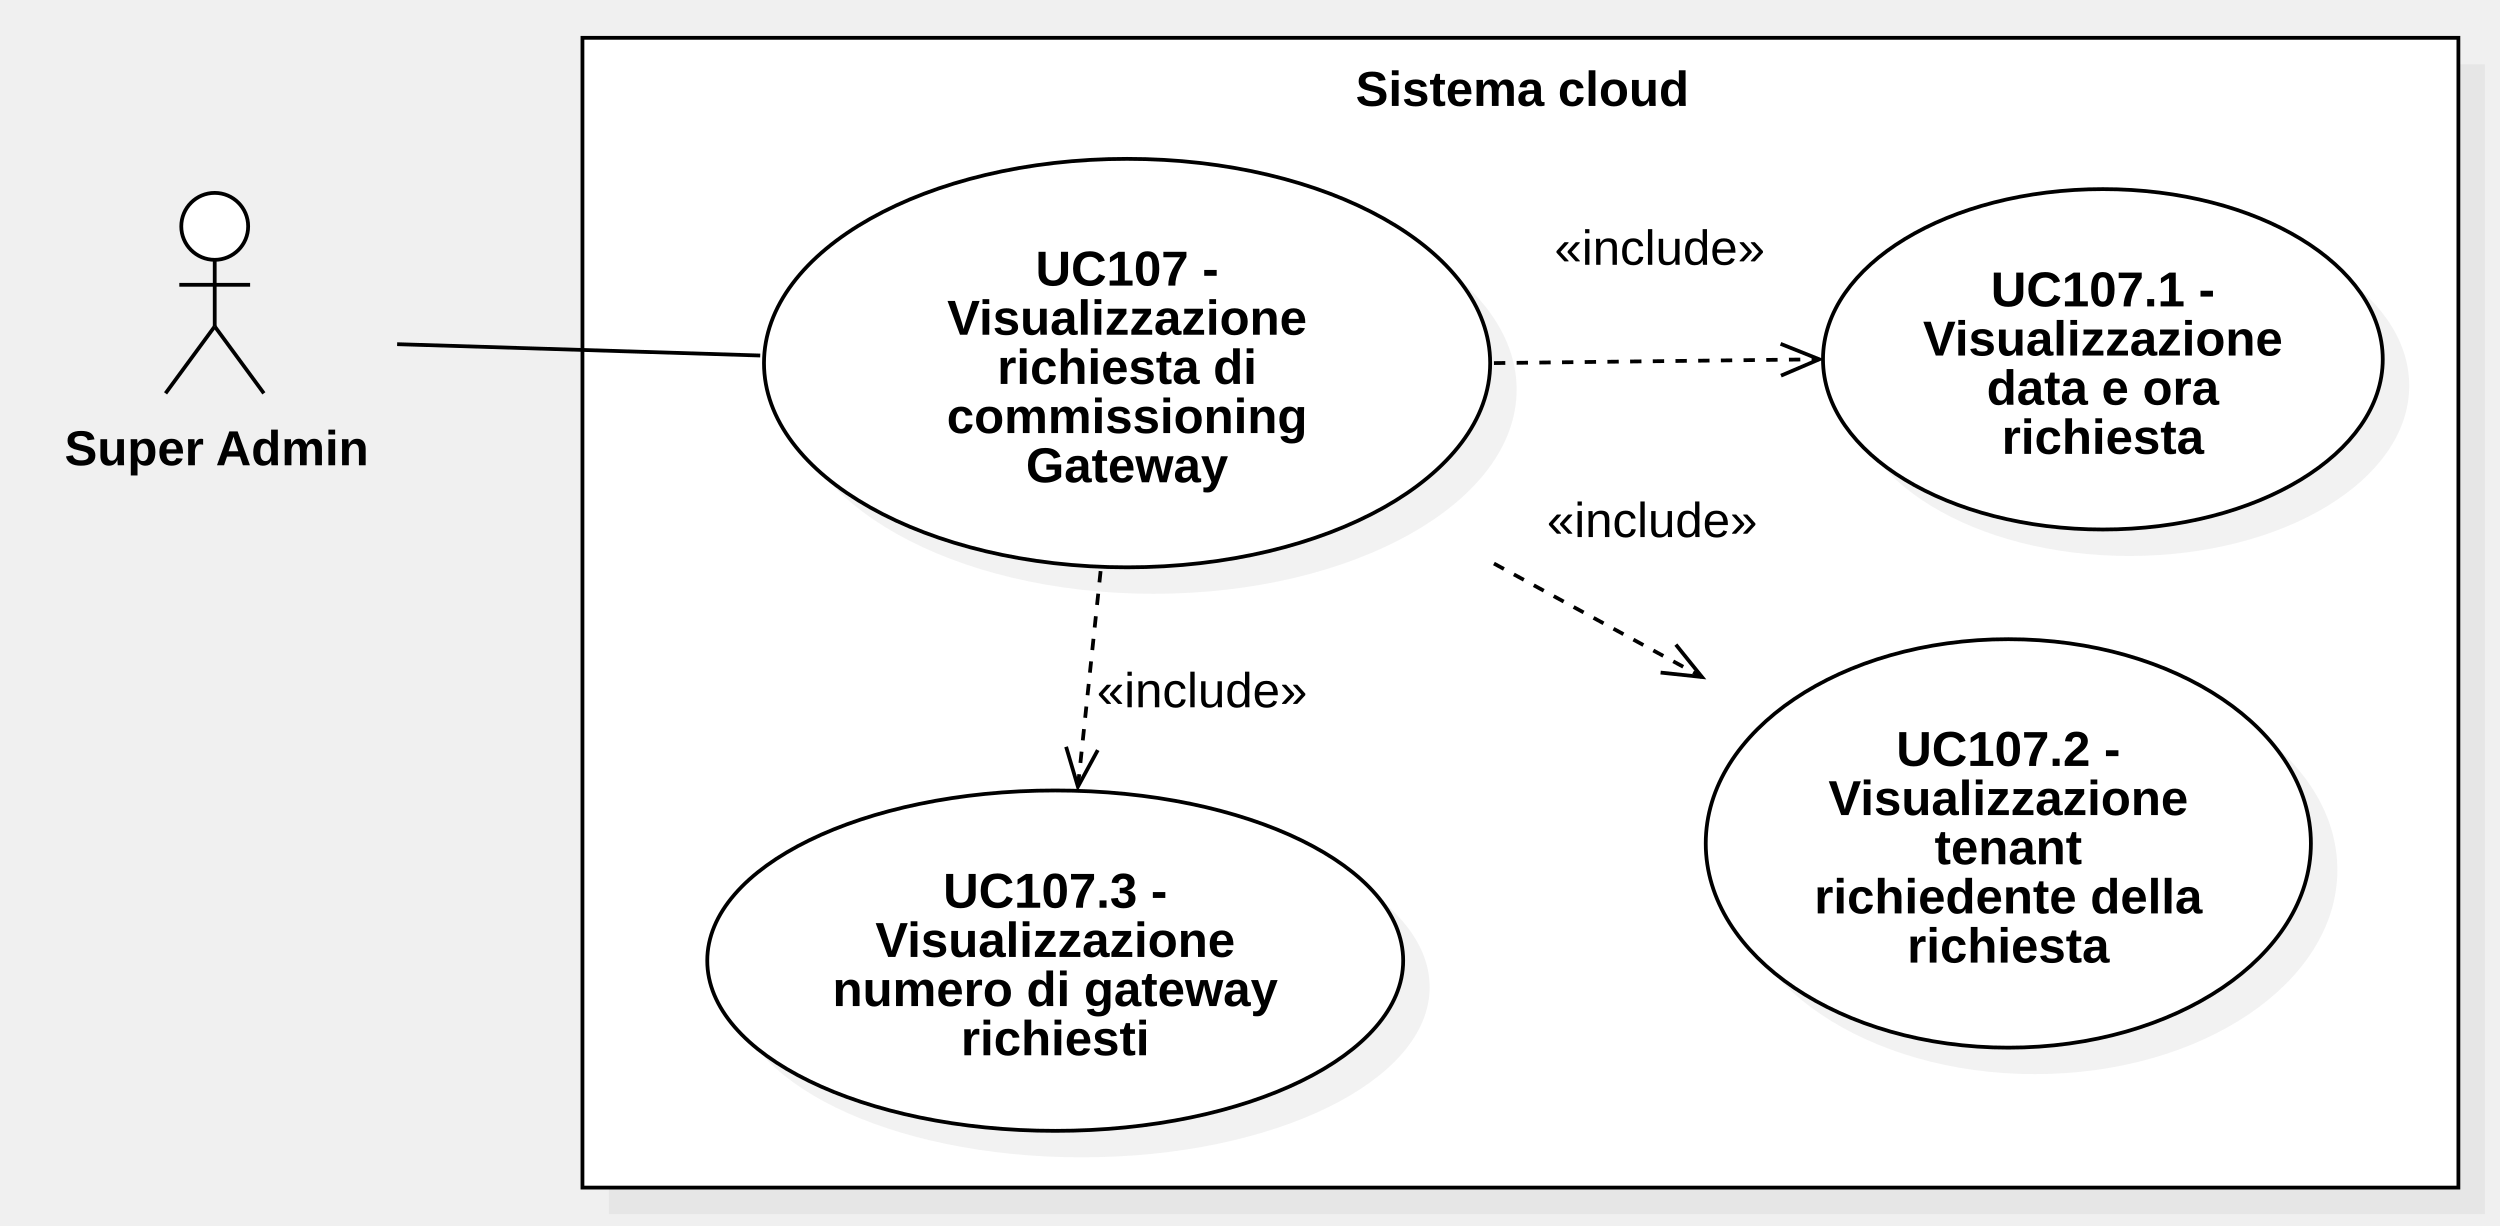
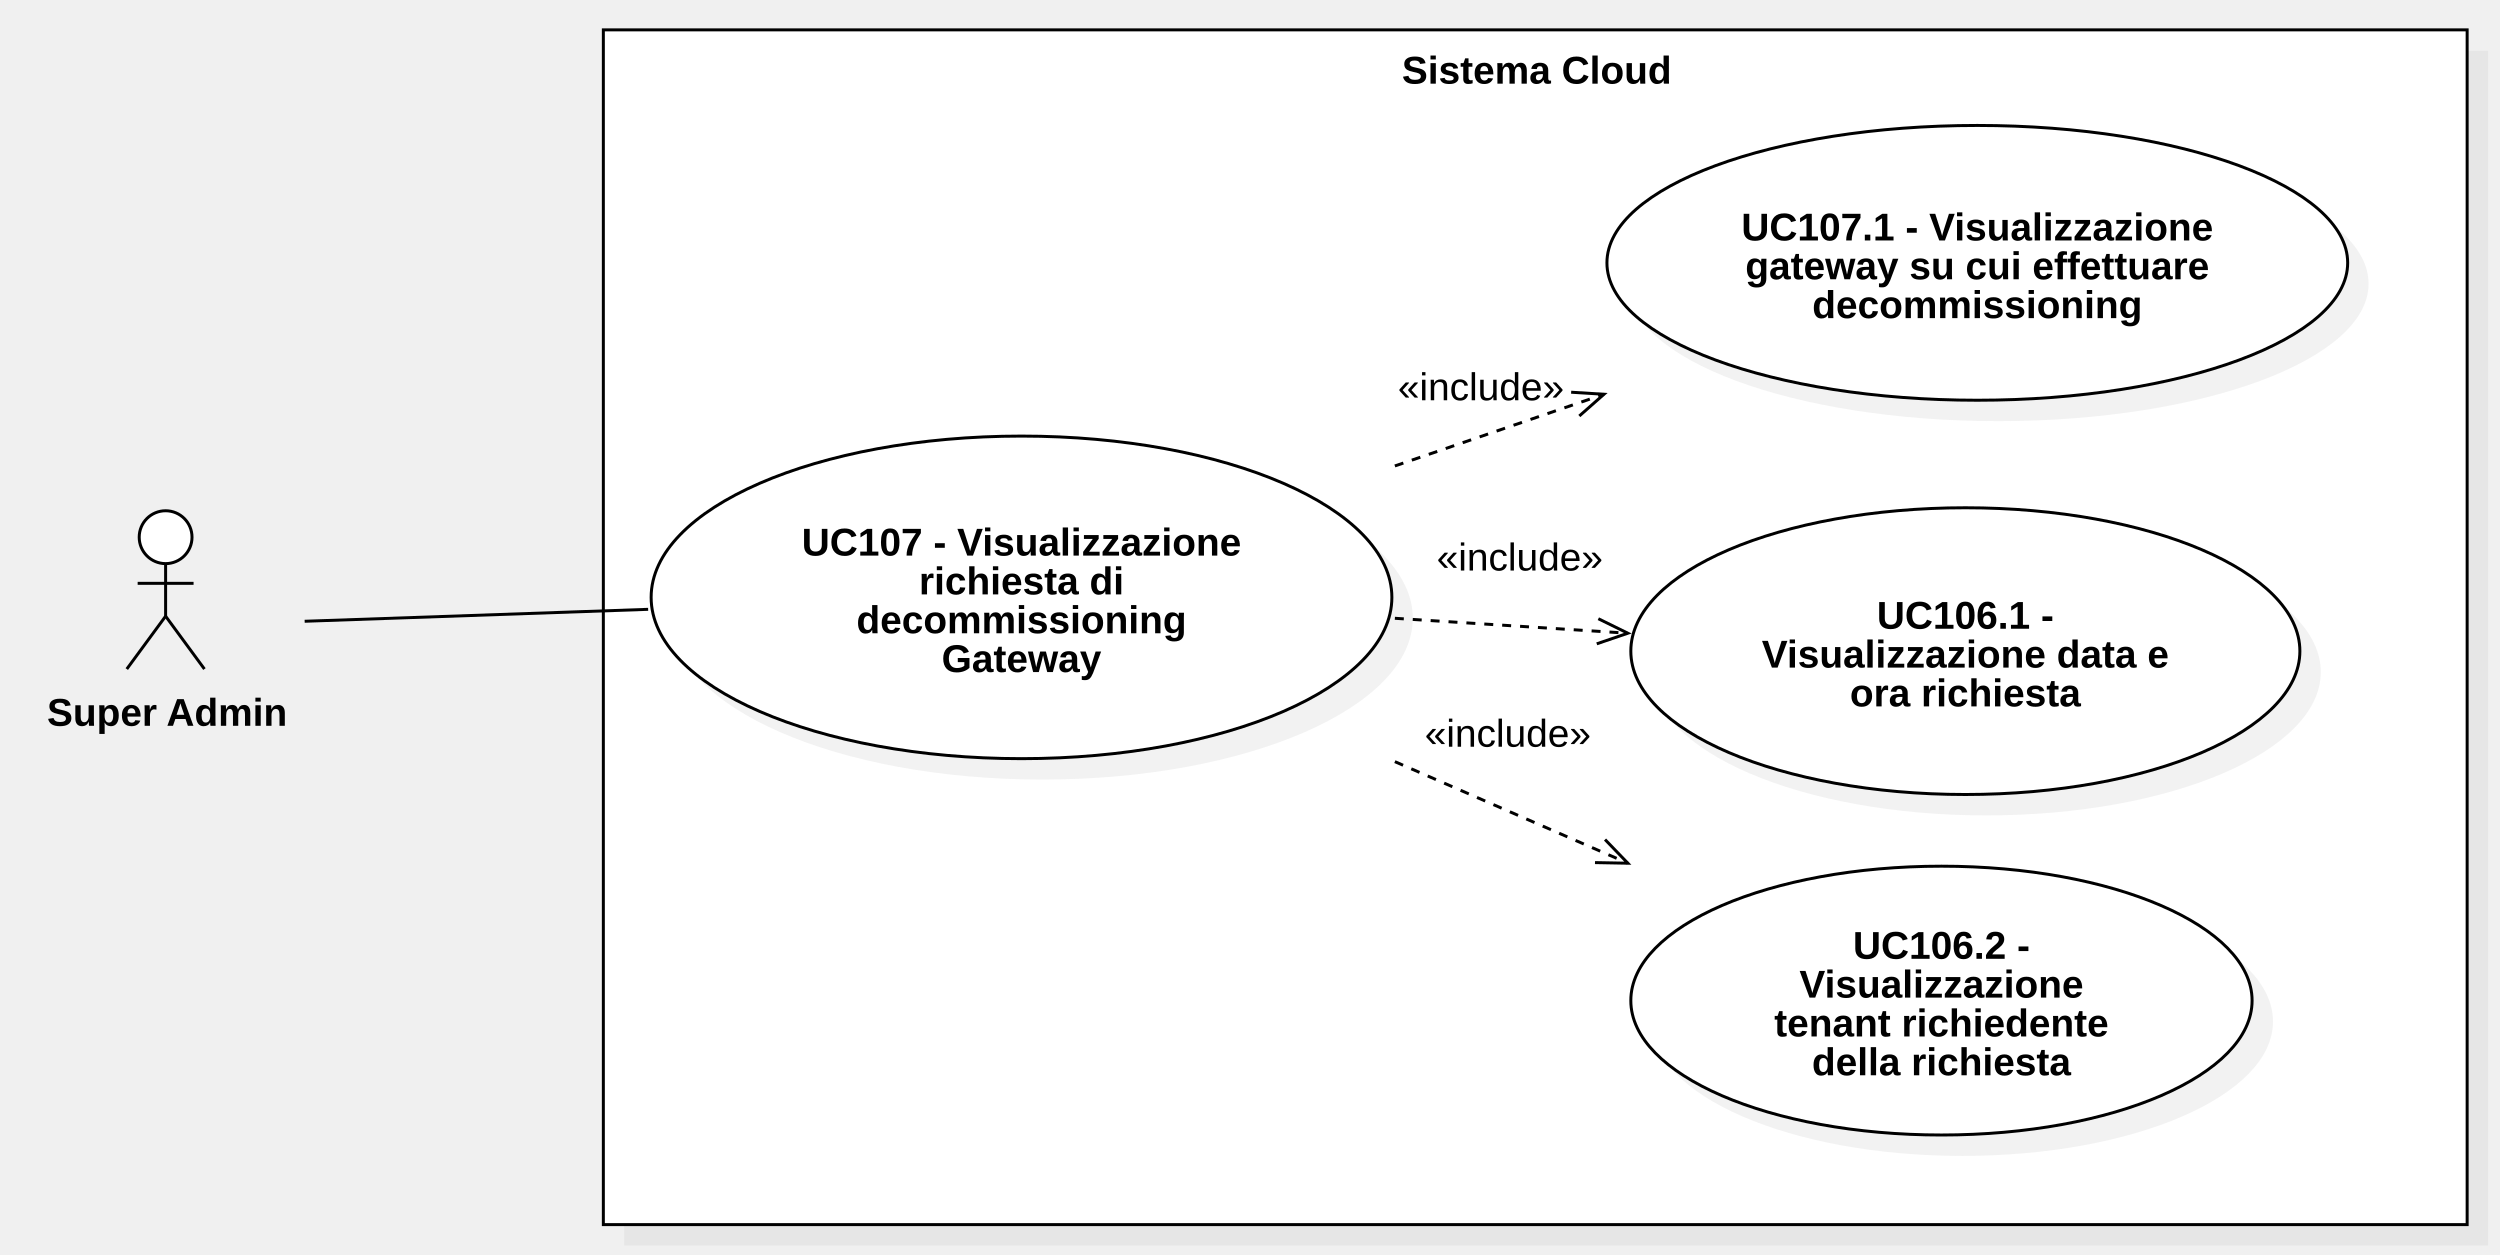
- <svg xmlns="http://www.w3.org/2000/svg" version="1.1" width="661" height="324">
+ <svg xmlns="http://www.w3.org/2000/svg" version="1.1" width="837" height="420">
  <defs />
  <g>
    <g>
-       <rect fill="#C0C0C0" stroke="none" x="166" y="24" width="496" height="304" transform="matrix(1 0 0 1 -5 -7)" fill-opacity="0.2" />
+       <rect fill="#C0C0C0" stroke="none" x="440" y="414" width="624" height="400" transform="matrix(1 0 0 1 -231 -397)" fill-opacity="0.2" />
    </g>
    <g>
-       <rect fill="#ffffff" stroke="none" x="159" y="17" width="496" height="304" transform="matrix(1 0 0 1 -5 -7)" />
+       <rect fill="#ffffff" stroke="none" x="433" y="407" width="624" height="400" transform="matrix(1 0 0 1 -231 -397)" />
    </g>
    <g>
-       <path fill="none" stroke="#000000" paint-order="fill stroke markers" d=" M 154 10 L 650 10 L 650 314 L 154 314 L 154 10 Z Z" stroke-miterlimit="10" stroke-dasharray="" />
+       <path fill="none" stroke="#000000" paint-order="fill stroke markers" d=" M 202 10 L 826 10 L 826 410 L 202 410 L 202 10 Z Z" stroke-miterlimit="10" stroke-dasharray="" />
    </g>
    <g>
      <g>
        <path fill="none" stroke="none" />
-         <text fill="#000000" stroke="none" font-family="Arial" font-size="13px" font-style="normal" font-weight="bold" text-decoration="undefined" x="407.5" y="30.5" text-anchor="middle" dominant-baseline="central" transform="matrix(1 0 0 1 -5 -7)">Sistema cloud</text>
+         <text fill="#000000" stroke="none" font-family="Arial" font-size="13px" font-style="normal" font-weight="bold" text-decoration="undefined" x="745.5" y="420.5" text-anchor="middle" dominant-baseline="central" transform="matrix(1 0 0 1 -231 -397)">Sistema Cloud</text>
      </g>
    </g>
    <g>
-       <path fill="#ffffff" stroke="none" paint-order="stroke fill markers" d=" M 47.931 59.85 C 47.931 54.962 51.889 51 56.771 51 C 61.653 51 65.611 54.962 65.611 59.85 C 65.611 64.738 61.653 68.7 56.771 68.7 C 51.889 68.7 47.931 64.738 47.931 59.85 Z" />
+       <path fill="#ffffff" stroke="none" paint-order="stroke fill markers" d=" M 46.607 179.85 C 46.607 174.962 50.565 171 55.447 171 C 60.329 171 64.287 174.962 64.287 179.85 C 64.287 184.738 60.329 188.7 55.447 188.7 C 50.565 188.7 46.607 184.738 46.607 179.85 Z" />
    </g>
    <g>
-       <path fill="none" stroke="#000000" paint-order="fill stroke markers" d=" M 47.931 59.85 C 47.931 54.962 51.889 51 56.771 51 C 61.653 51 65.611 54.962 65.611 59.85 C 65.611 64.738 61.653 68.7 56.771 68.7 C 51.889 68.7 47.931 64.738 47.931 59.85 Z" stroke-miterlimit="10" stroke-dasharray="" />
+       <path fill="none" stroke="#000000" paint-order="fill stroke markers" d=" M 46.607 179.85 C 46.607 174.962 50.565 171 55.447 171 C 60.329 171 64.287 174.962 64.287 179.85 C 64.287 184.738 60.329 188.7 55.447 188.7 C 50.565 188.7 46.607 184.738 46.607 179.85 Z" stroke-miterlimit="10" stroke-dasharray="" />
    </g>
    <g>
-       <path fill="none" stroke="#000000" paint-order="fill stroke markers" d=" M 56.771 68.7 L 56.771 86.3" stroke-miterlimit="10" stroke-dasharray="" />
+       <path fill="none" stroke="#000000" paint-order="fill stroke markers" d=" M 55.447 188.7 L 55.447 206.3" stroke-miterlimit="10" stroke-dasharray="" />
    </g>
    <g>
-       <path fill="none" stroke="#000000" paint-order="fill stroke markers" d=" M 47.411 75.3 L 66.131 75.3" stroke-miterlimit="10" stroke-dasharray="" />
+       <path fill="none" stroke="#000000" paint-order="fill stroke markers" d=" M 46.087 195.3 L 64.807 195.3" stroke-miterlimit="10" stroke-dasharray="" />
    </g>
    <g>
-       <path fill="none" stroke="#000000" paint-order="fill stroke markers" d=" M 56.771 86.3 L 43.771 104" stroke-miterlimit="10" stroke-dasharray="" />
+       <path fill="none" stroke="#000000" paint-order="fill stroke markers" d=" M 55.447 206.3 L 42.447 224" stroke-miterlimit="10" stroke-dasharray="" />
    </g>
    <g>
-       <path fill="none" stroke="#000000" paint-order="fill stroke markers" d=" M 56.771 86.3 L 69.771 104" stroke-miterlimit="10" stroke-dasharray="" />
+       <path fill="none" stroke="#000000" paint-order="fill stroke markers" d=" M 55.447 206.3 L 68.447 224" stroke-miterlimit="10" stroke-dasharray="" />
    </g>
    <g>
      <g>
        <path fill="none" stroke="none" />
-         <text fill="#000000" stroke="none" font-family="Arial" font-size="13px" font-style="normal" font-weight="bold" text-decoration="undefined" x="62.271" y="125.5" text-anchor="middle" dominant-baseline="central" transform="matrix(1 0 0 1 -5 -7)">Super Admin</text>
+         <text fill="#000000" stroke="none" font-family="Arial" font-size="13px" font-style="normal" font-weight="bold" text-decoration="undefined" x="286.947" y="635.5" text-anchor="middle" dominant-baseline="central" transform="matrix(1 0 0 1 -231 -397)">Super Admin</text>
      </g>
    </g>
    <g>
-       <path fill="#C0C0C0" stroke="none" paint-order="stroke fill markers" d=" M 209 103 C 209 73.177 251.981 49 305 49 C 358.019 49 401 73.177 401 103 C 401 132.823 358.019 157 305 157 C 251.981 157 209 132.823 209 103 Z" fill-opacity="0.2" />
+       <path fill="#C0C0C0" stroke="none" paint-order="stroke fill markers" d=" M 225 207 C 225 177.177 280.517 153 349 153 C 417.483 153 473 177.177 473 207 C 473 236.823 417.483 261 349 261 C 280.517 261 225 236.823 225 207 Z" fill-opacity="0.2" />
    </g>
    <g>
-       <path fill="#ffffff" stroke="none" paint-order="stroke fill markers" d=" M 202 96 C 202 66.177 244.981 42 298 42 C 351.019 42 394 66.177 394 96 C 394 125.823 351.019 150 298 150 C 244.981 150 202 125.823 202 96 Z" />
+       <path fill="#ffffff" stroke="none" paint-order="stroke fill markers" d=" M 218 200 C 218 170.177 273.517 146 342 146 C 410.483 146 466 170.177 466 200 C 466 229.823 410.483 254 342 254 C 273.517 254 218 229.823 218 200 Z" />
    </g>
    <g>
-       <path fill="none" stroke="#000000" paint-order="fill stroke markers" d=" M 202 96 C 202 66.177 244.981 42 298 42 C 351.019 42 394 66.177 394 96 C 394 125.823 351.019 150 298 150 C 244.981 150 202 125.823 202 96 Z" stroke-miterlimit="10" stroke-dasharray="" />
+       <path fill="none" stroke="#000000" paint-order="fill stroke markers" d=" M 218 200 C 218 170.177 273.517 146 342 146 C 410.483 146 466 170.177 466 200 C 466 229.823 410.483 254 342 254 C 273.517 254 218 229.823 218 200 Z" stroke-miterlimit="10" stroke-dasharray="" />
    </g>
    <g>
      <g>
        <path fill="none" stroke="none" />
-         <text fill="#000000" stroke="none" font-family="Arial" font-size="13px" font-style="normal" font-weight="bold" text-decoration="undefined" x="303" y="78" text-anchor="middle" dominant-baseline="central" transform="matrix(1 0 0 1 -5 -7)">UC107 -</text>
-         <text fill="#000000" stroke="none" font-family="Arial" font-size="13px" font-style="normal" font-weight="bold" text-decoration="undefined" x="303" y="91" text-anchor="middle" dominant-baseline="central" transform="matrix(1 0 0 1 -5 -7)">Visualizzazione</text>
-         <text fill="#000000" stroke="none" font-family="Arial" font-size="13px" font-style="normal" font-weight="bold" text-decoration="undefined" x="303" y="104" text-anchor="middle" dominant-baseline="central" transform="matrix(1 0 0 1 -5 -7)">richiesta di</text>
-         <text fill="#000000" stroke="none" font-family="Arial" font-size="13px" font-style="normal" font-weight="bold" text-decoration="undefined" x="303" y="117" text-anchor="middle" dominant-baseline="central" transform="matrix(1 0 0 1 -5 -7)">commissioning</text>
-         <text fill="#000000" stroke="none" font-family="Arial" font-size="13px" font-style="normal" font-weight="bold" text-decoration="undefined" x="303" y="130" text-anchor="middle" dominant-baseline="central" transform="matrix(1 0 0 1 -5 -7)">Gateway</text>
+         <text fill="#000000" stroke="none" font-family="Arial" font-size="13px" font-style="normal" font-weight="bold" text-decoration="undefined" x="573" y="578.5" text-anchor="middle" dominant-baseline="central" transform="matrix(1 0 0 1 -231 -397)">UC107  - Visualizzazione</text>
+         <text fill="#000000" stroke="none" font-family="Arial" font-size="13px" font-style="normal" font-weight="bold" text-decoration="undefined" x="573" y="591.5" text-anchor="middle" dominant-baseline="central" transform="matrix(1 0 0 1 -231 -397)">richiesta di</text>
+         <text fill="#000000" stroke="none" font-family="Arial" font-size="13px" font-style="normal" font-weight="bold" text-decoration="undefined" x="573" y="604.5" text-anchor="middle" dominant-baseline="central" transform="matrix(1 0 0 1 -231 -397)">decommissioning</text>
+         <text fill="#000000" stroke="none" font-family="Arial" font-size="13px" font-style="normal" font-weight="bold" text-decoration="undefined" x="573" y="617.5" text-anchor="middle" dominant-baseline="central" transform="matrix(1 0 0 1 -231 -397)">Gateway</text>
      </g>
    </g>
    <g>
-       <path fill="#C0C0C0" stroke="none" paint-order="stroke fill markers" d=" M 489 102 C 489 77.147 522.131 57 563 57 C 603.869 57 637 77.147 637 102 C 637 126.853 603.869 147 563 147 C 522.131 147 489 126.853 489 102 Z" fill-opacity="0.2" />
+       <path fill="none" stroke="#000000" paint-order="fill stroke markers" d=" M 467 156 L 537 132" stroke-miterlimit="10" stroke-dasharray="3" />
    </g>
    <g>
-       <path fill="#ffffff" stroke="none" paint-order="stroke fill markers" d=" M 482 95 C 482 70.147 515.131 50 556 50 C 596.869 50 630 70.147 630 95 C 630 119.853 596.869 140 556 140 C 515.131 140 482 119.853 482 95 Z" />
+       <path fill="none" stroke="#000000" paint-order="fill stroke markers" d=" M 528.752 139.278 L 537 132 L 526.021 131.314" stroke-miterlimit="10" stroke-dasharray="" />
    </g>
    <g>
-       <path fill="none" stroke="#000000" paint-order="fill stroke markers" d=" M 482 95 C 482 70.147 515.131 50 556 50 C 596.869 50 630 70.147 630 95 C 630 119.853 596.869 140 556 140 C 515.131 140 482 119.853 482 95 Z" stroke-miterlimit="10" stroke-dasharray="" />
+       <rect fill="#ffffff" stroke="none" x="699" y="520" width="55.656" height="13" transform="matrix(1 0 0 1 -231 -397)" />
    </g>
    <g>
      <g>
        <path fill="none" stroke="none" />
-         <text fill="#000000" stroke="none" font-family="Arial" font-size="13px" font-style="normal" font-weight="bold" text-decoration="undefined" x="561" y="83.5" text-anchor="middle" dominant-baseline="central" transform="matrix(1 0 0 1 -5 -7)">UC107.1 -</text>
-         <text fill="#000000" stroke="none" font-family="Arial" font-size="13px" font-style="normal" font-weight="bold" text-decoration="undefined" x="561" y="96.5" text-anchor="middle" dominant-baseline="central" transform="matrix(1 0 0 1 -5 -7)">Visualizzazione</text>
-         <text fill="#000000" stroke="none" font-family="Arial" font-size="13px" font-style="normal" font-weight="bold" text-decoration="undefined" x="561" y="109.5" text-anchor="middle" dominant-baseline="central" transform="matrix(1 0 0 1 -5 -7)">data e ora</text>
-         <text fill="#000000" stroke="none" font-family="Arial" font-size="13px" font-style="normal" font-weight="bold" text-decoration="undefined" x="561" y="122.5" text-anchor="middle" dominant-baseline="central" transform="matrix(1 0 0 1 -5 -7)">richiesta</text>
+         <text fill="#000000" stroke="none" font-family="Arial" font-size="13px" font-style="normal" font-weight="normal" text-decoration="undefined" x="726.828" y="526.5" text-anchor="middle" dominant-baseline="central" transform="matrix(1 0 0 1 -231 -397)">«include»</text>
      </g>
    </g>
    <g>
-       <path fill="#C0C0C0" stroke="none" paint-order="stroke fill markers" d=" M 194 261 C 194 236.147 235.19 216 286 216 C 336.81 216 378 236.147 378 261 C 378 285.853 336.81 306 286 306 C 235.19 306 194 285.853 194 261 Z" fill-opacity="0.2" />
+       <path fill="none" stroke="#000000" paint-order="fill stroke markers" d=" M 467 207 L 545 212" stroke-miterlimit="10" stroke-dasharray="3" />
    </g>
    <g>
-       <path fill="#ffffff" stroke="none" paint-order="stroke fill markers" d=" M 187 254 C 187 229.147 228.19 209 279 209 C 329.81 209 371 229.147 371 254 C 371 278.853 329.81 299 279 299 C 228.19 299 187 278.853 187 254 Z" />
+       <path fill="none" stroke="#000000" paint-order="fill stroke markers" d=" M 534.589 215.551 L 545 212 L 535.127 207.149" stroke-miterlimit="10" stroke-dasharray="" />
    </g>
    <g>
-       <path fill="none" stroke="#000000" paint-order="fill stroke markers" d=" M 187 254 C 187 229.147 228.19 209 279 209 C 329.81 209 371 229.147 371 254 C 371 278.853 329.81 299 279 299 C 228.19 299 187 278.853 187 254 Z" stroke-miterlimit="10" stroke-dasharray="" />
+       <rect fill="#ffffff" stroke="none" x="712" y="577" width="55.656" height="13" transform="matrix(1 0 0 1 -231 -397)" />
    </g>
    <g>
      <g>
        <path fill="none" stroke="none" />
-         <text fill="#000000" stroke="none" font-family="Arial" font-size="13px" font-style="normal" font-weight="bold" text-decoration="undefined" x="284" y="242.5" text-anchor="middle" dominant-baseline="central" transform="matrix(1 0 0 1 -5 -7)">UC107.3 -</text>
-         <text fill="#000000" stroke="none" font-family="Arial" font-size="13px" font-style="normal" font-weight="bold" text-decoration="undefined" x="284" y="255.5" text-anchor="middle" dominant-baseline="central" transform="matrix(1 0 0 1 -5 -7)">Visualizzazione</text>
-         <text fill="#000000" stroke="none" font-family="Arial" font-size="13px" font-style="normal" font-weight="bold" text-decoration="undefined" x="284" y="268.5" text-anchor="middle" dominant-baseline="central" transform="matrix(1 0 0 1 -5 -7)">numero di gateway</text>
-         <text fill="#000000" stroke="none" font-family="Arial" font-size="13px" font-style="normal" font-weight="bold" text-decoration="undefined" x="284" y="281.5" text-anchor="middle" dominant-baseline="central" transform="matrix(1 0 0 1 -5 -7)">richiesti</text>
+         <text fill="#000000" stroke="none" font-family="Arial" font-size="13px" font-style="normal" font-weight="normal" text-decoration="undefined" x="739.828" y="583.5" text-anchor="middle" dominant-baseline="central" transform="matrix(1 0 0 1 -231 -397)">«include»</text>
      </g>
    </g>
    <g>
-       <path fill="none" stroke="#000000" paint-order="fill stroke markers" d=" M 395 96 L 481 95" stroke-miterlimit="10" stroke-dasharray="3" />
+       <path fill="none" stroke="#000000" paint-order="fill stroke markers" d=" M 467 255 L 545 289" stroke-miterlimit="10" stroke-dasharray="3" />
    </g>
    <g>
-       <path fill="none" stroke="#000000" paint-order="fill stroke markers" d=" M 470.887 99.327 L 481 95 L 470.789 90.909" stroke-miterlimit="10" stroke-dasharray="" />
+       <path fill="none" stroke="#000000" paint-order="fill stroke markers" d=" M 534.002 288.798 L 545 289 L 537.366 281.08" stroke-miterlimit="10" stroke-dasharray="" />
    </g>
    <g>
-       <rect fill="#ffffff" stroke="none" x="416" y="66" width="55.656" height="13" transform="matrix(1 0 0 1 -5 -7)" />
+       <rect fill="#ffffff" stroke="none" x="708" y="636" width="55.656" height="13" transform="matrix(1 0 0 1 -231 -397)" />
    </g>
    <g>
      <g>
        <path fill="none" stroke="none" />
-         <text fill="#000000" stroke="none" font-family="Arial" font-size="13px" font-style="normal" font-weight="normal" text-decoration="undefined" x="443.828" y="72.5" text-anchor="middle" dominant-baseline="central" transform="matrix(1 0 0 1 -5 -7)">«include»</text>
+         <text fill="#000000" stroke="none" font-family="Arial" font-size="13px" font-style="normal" font-weight="normal" text-decoration="undefined" x="735.828" y="642.5" text-anchor="middle" dominant-baseline="central" transform="matrix(1 0 0 1 -231 -397)">«include»</text>
      </g>
    </g>
    <g>
-       <path fill="none" stroke="#000000" paint-order="fill stroke markers" d=" M 291 151 L 285 208" stroke-miterlimit="10" stroke-dasharray="3" />
+       <path fill="none" stroke="#000000" paint-order="fill stroke markers" d=" M 102 208 L 217 204" stroke-miterlimit="10" stroke-dasharray="" />
    </g>
    <g>
-       <path fill="none" stroke="#000000" paint-order="fill stroke markers" d=" M 281.877 197.452 L 285 208 L 290.25 198.334" stroke-miterlimit="10" stroke-dasharray="" />
+       <path fill="#C0C0C0" stroke="none" paint-order="stroke fill markers" d=" M 553 342 C 553 317.147 599.562 297 657 297 C 714.438 297 761 317.147 761 342 C 761 366.853 714.438 387 657 387 C 599.562 387 553 366.853 553 342 Z" fill-opacity="0.2" />
    </g>
    <g>
-       <rect fill="#ffffff" stroke="none" x="295" y="183" width="55.656" height="13" transform="matrix(1 0 0 1 -5 -7)" />
+       <path fill="#ffffff" stroke="none" paint-order="stroke fill markers" d=" M 546 335 C 546 310.147 592.562 290 650 290 C 707.438 290 754 310.147 754 335 C 754 359.853 707.438 380 650 380 C 592.562 380 546 359.853 546 335 Z" />
+     </g>
+     <g>
+       <path fill="none" stroke="#000000" paint-order="fill stroke markers" d=" M 546 335 C 546 310.147 592.562 290 650 290 C 707.438 290 754 310.147 754 335 C 754 359.853 707.438 380 650 380 C 592.562 380 546 359.853 546 335 Z" stroke-miterlimit="10" stroke-dasharray="" />
    </g>
    <g>
      <g>
        <path fill="none" stroke="none" />
-         <text fill="#000000" stroke="none" font-family="Arial" font-size="13px" font-style="normal" font-weight="normal" text-decoration="undefined" x="322.828" y="189.5" text-anchor="middle" dominant-baseline="central" transform="matrix(1 0 0 1 -5 -7)">«include»</text>
+         <text fill="#000000" stroke="none" font-family="Arial" font-size="13px" font-style="normal" font-weight="bold" text-decoration="undefined" x="881" y="713.5" text-anchor="middle" dominant-baseline="central" transform="matrix(1 0 0 1 -231 -397)">UC106.2  -</text>
+         <text fill="#000000" stroke="none" font-family="Arial" font-size="13px" font-style="normal" font-weight="bold" text-decoration="undefined" x="881" y="726.5" text-anchor="middle" dominant-baseline="central" transform="matrix(1 0 0 1 -231 -397)">Visualizzazione</text>
+         <text fill="#000000" stroke="none" font-family="Arial" font-size="13px" font-style="normal" font-weight="bold" text-decoration="undefined" x="881" y="739.5" text-anchor="middle" dominant-baseline="central" transform="matrix(1 0 0 1 -231 -397)">tenant richiedente</text>
+         <text fill="#000000" stroke="none" font-family="Arial" font-size="13px" font-style="normal" font-weight="bold" text-decoration="undefined" x="881" y="752.5" text-anchor="middle" dominant-baseline="central" transform="matrix(1 0 0 1 -231 -397)">della richiesta</text>
      </g>
    </g>
    <g>
-       <path fill="none" stroke="#000000" paint-order="fill stroke markers" d=" M 395 149 L 450 179" stroke-miterlimit="10" stroke-dasharray="3" />
+       <path fill="#C0C0C0" stroke="none" paint-order="stroke fill markers" d=" M 553 225 C 553 198.49 603.144 177 665 177 C 726.856 177 777 198.49 777 225 C 777 251.51 726.856 273 665 273 C 603.144 273 553 251.51 553 225 Z" fill-opacity="0.2" />
    </g>
    <g>
-       <path fill="none" stroke="#000000" paint-order="fill stroke markers" d=" M 439.062 177.829 L 450 179 L 443.094 170.438" stroke-miterlimit="10" stroke-dasharray="" />
+       <path fill="#ffffff" stroke="none" paint-order="stroke fill markers" d=" M 546 218 C 546 191.49 596.144 170 658 170 C 719.856 170 770 191.49 770 218 C 770 244.51 719.856 266 658 266 C 596.144 266 546 244.51 546 218 Z" />
    </g>
    <g>
-       <rect fill="#ffffff" stroke="none" x="414" y="138" width="55.656" height="13" transform="matrix(1 0 0 1 -5 -7)" />
+       <path fill="none" stroke="#000000" paint-order="fill stroke markers" d=" M 546 218 C 546 191.49 596.144 170 658 170 C 719.856 170 770 191.49 770 218 C 770 244.51 719.856 266 658 266 C 596.144 266 546 244.51 546 218 Z" stroke-miterlimit="10" stroke-dasharray="" />
    </g>
    <g>
      <g>
        <path fill="none" stroke="none" />
-         <text fill="#000000" stroke="none" font-family="Arial" font-size="13px" font-style="normal" font-weight="normal" text-decoration="undefined" x="441.828" y="144.5" text-anchor="middle" dominant-baseline="central" transform="matrix(1 0 0 1 -5 -7)">«include»</text>
+         <text fill="#000000" stroke="none" font-family="Arial" font-size="13px" font-style="normal" font-weight="bold" text-decoration="undefined" x="889" y="603" text-anchor="middle" dominant-baseline="central" transform="matrix(1 0 0 1 -231 -397)">UC106.1  -</text>
+         <text fill="#000000" stroke="none" font-family="Arial" font-size="13px" font-style="normal" font-weight="bold" text-decoration="undefined" x="889" y="616" text-anchor="middle" dominant-baseline="central" transform="matrix(1 0 0 1 -231 -397)">Visualizzazione data e</text>
+         <text fill="#000000" stroke="none" font-family="Arial" font-size="13px" font-style="normal" font-weight="bold" text-decoration="undefined" x="889" y="629" text-anchor="middle" dominant-baseline="central" transform="matrix(1 0 0 1 -231 -397)">ora richiesta</text>
      </g>
    </g>
    <g>
-       <path fill="none" stroke="#000000" paint-order="fill stroke markers" d=" M 105 91 L 201 94" stroke-miterlimit="10" stroke-dasharray="" />
+       <path fill="#C0C0C0" stroke="none" paint-order="stroke fill markers" d=" M 545 95 C 545 69.595 600.517 49 669 49 C 737.483 49 793 69.595 793 95 C 793 120.405 737.483 141 669 141 C 600.517 141 545 120.405 545 95 Z" fill-opacity="0.2" />
    </g>
    <g>
-       <path fill="#C0C0C0" stroke="none" paint-order="stroke fill markers" d=" M 458 230 C 458 200.177 493.817 176 538 176 C 582.183 176 618 200.177 618 230 C 618 259.823 582.183 284 538 284 C 493.817 284 458 259.823 458 230 Z" fill-opacity="0.2" />
+       <path fill="#ffffff" stroke="none" paint-order="stroke fill markers" d=" M 538 88 C 538 62.595 593.517 42 662 42 C 730.483 42 786 62.595 786 88 C 786 113.405 730.483 134 662 134 C 593.517 134 538 113.405 538 88 Z" />
    </g>
    <g>
-       <path fill="#ffffff" stroke="none" paint-order="stroke fill markers" d=" M 451 223 C 451 193.177 486.817 169 531 169 C 575.183 169 611 193.177 611 223 C 611 252.823 575.183 277 531 277 C 486.817 277 451 252.823 451 223 Z" />
-     </g>
-     <g>
-       <path fill="none" stroke="#000000" paint-order="fill stroke markers" d=" M 451 223 C 451 193.177 486.817 169 531 169 C 575.183 169 611 193.177 611 223 C 611 252.823 575.183 277 531 277 C 486.817 277 451 252.823 451 223 Z" stroke-miterlimit="10" stroke-dasharray="" />
+       <path fill="none" stroke="#000000" paint-order="fill stroke markers" d=" M 538 88 C 538 62.595 593.517 42 662 42 C 730.483 42 786 62.595 786 88 C 786 113.405 730.483 134 662 134 C 593.517 134 538 113.405 538 88 Z" stroke-miterlimit="10" stroke-dasharray="" />
    </g>
    <g>
      <g>
        <path fill="none" stroke="none" />
-         <text fill="#000000" stroke="none" font-family="Arial" font-size="13px" font-style="normal" font-weight="bold" text-decoration="undefined" x="536" y="205" text-anchor="middle" dominant-baseline="central" transform="matrix(1 0 0 1 -5 -7)">UC107.2 -</text>
-         <text fill="#000000" stroke="none" font-family="Arial" font-size="13px" font-style="normal" font-weight="bold" text-decoration="undefined" x="536" y="218" text-anchor="middle" dominant-baseline="central" transform="matrix(1 0 0 1 -5 -7)">Visualizzazione</text>
-         <text fill="#000000" stroke="none" font-family="Arial" font-size="13px" font-style="normal" font-weight="bold" text-decoration="undefined" x="536" y="231" text-anchor="middle" dominant-baseline="central" transform="matrix(1 0 0 1 -5 -7)">tenant</text>
-         <text fill="#000000" stroke="none" font-family="Arial" font-size="13px" font-style="normal" font-weight="bold" text-decoration="undefined" x="536" y="244" text-anchor="middle" dominant-baseline="central" transform="matrix(1 0 0 1 -5 -7)">richiedente della</text>
-         <text fill="#000000" stroke="none" font-family="Arial" font-size="13px" font-style="normal" font-weight="bold" text-decoration="undefined" x="536" y="257" text-anchor="middle" dominant-baseline="central" transform="matrix(1 0 0 1 -5 -7)">richiesta</text>
+         <text fill="#000000" stroke="none" font-family="Arial" font-size="13px" font-style="normal" font-weight="bold" text-decoration="undefined" x="893" y="473" text-anchor="middle" dominant-baseline="central" transform="matrix(1 0 0 1 -231 -397)">UC107.1  - Visualizzazione</text>
+         <text fill="#000000" stroke="none" font-family="Arial" font-size="13px" font-style="normal" font-weight="bold" text-decoration="undefined" x="893" y="486" text-anchor="middle" dominant-baseline="central" transform="matrix(1 0 0 1 -231 -397)">gateway su cui effettuare</text>
+         <text fill="#000000" stroke="none" font-family="Arial" font-size="13px" font-style="normal" font-weight="bold" text-decoration="undefined" x="893" y="499" text-anchor="middle" dominant-baseline="central" transform="matrix(1 0 0 1 -231 -397)">decommissioning</text>
      </g>
    </g>
  </g>
</svg>
